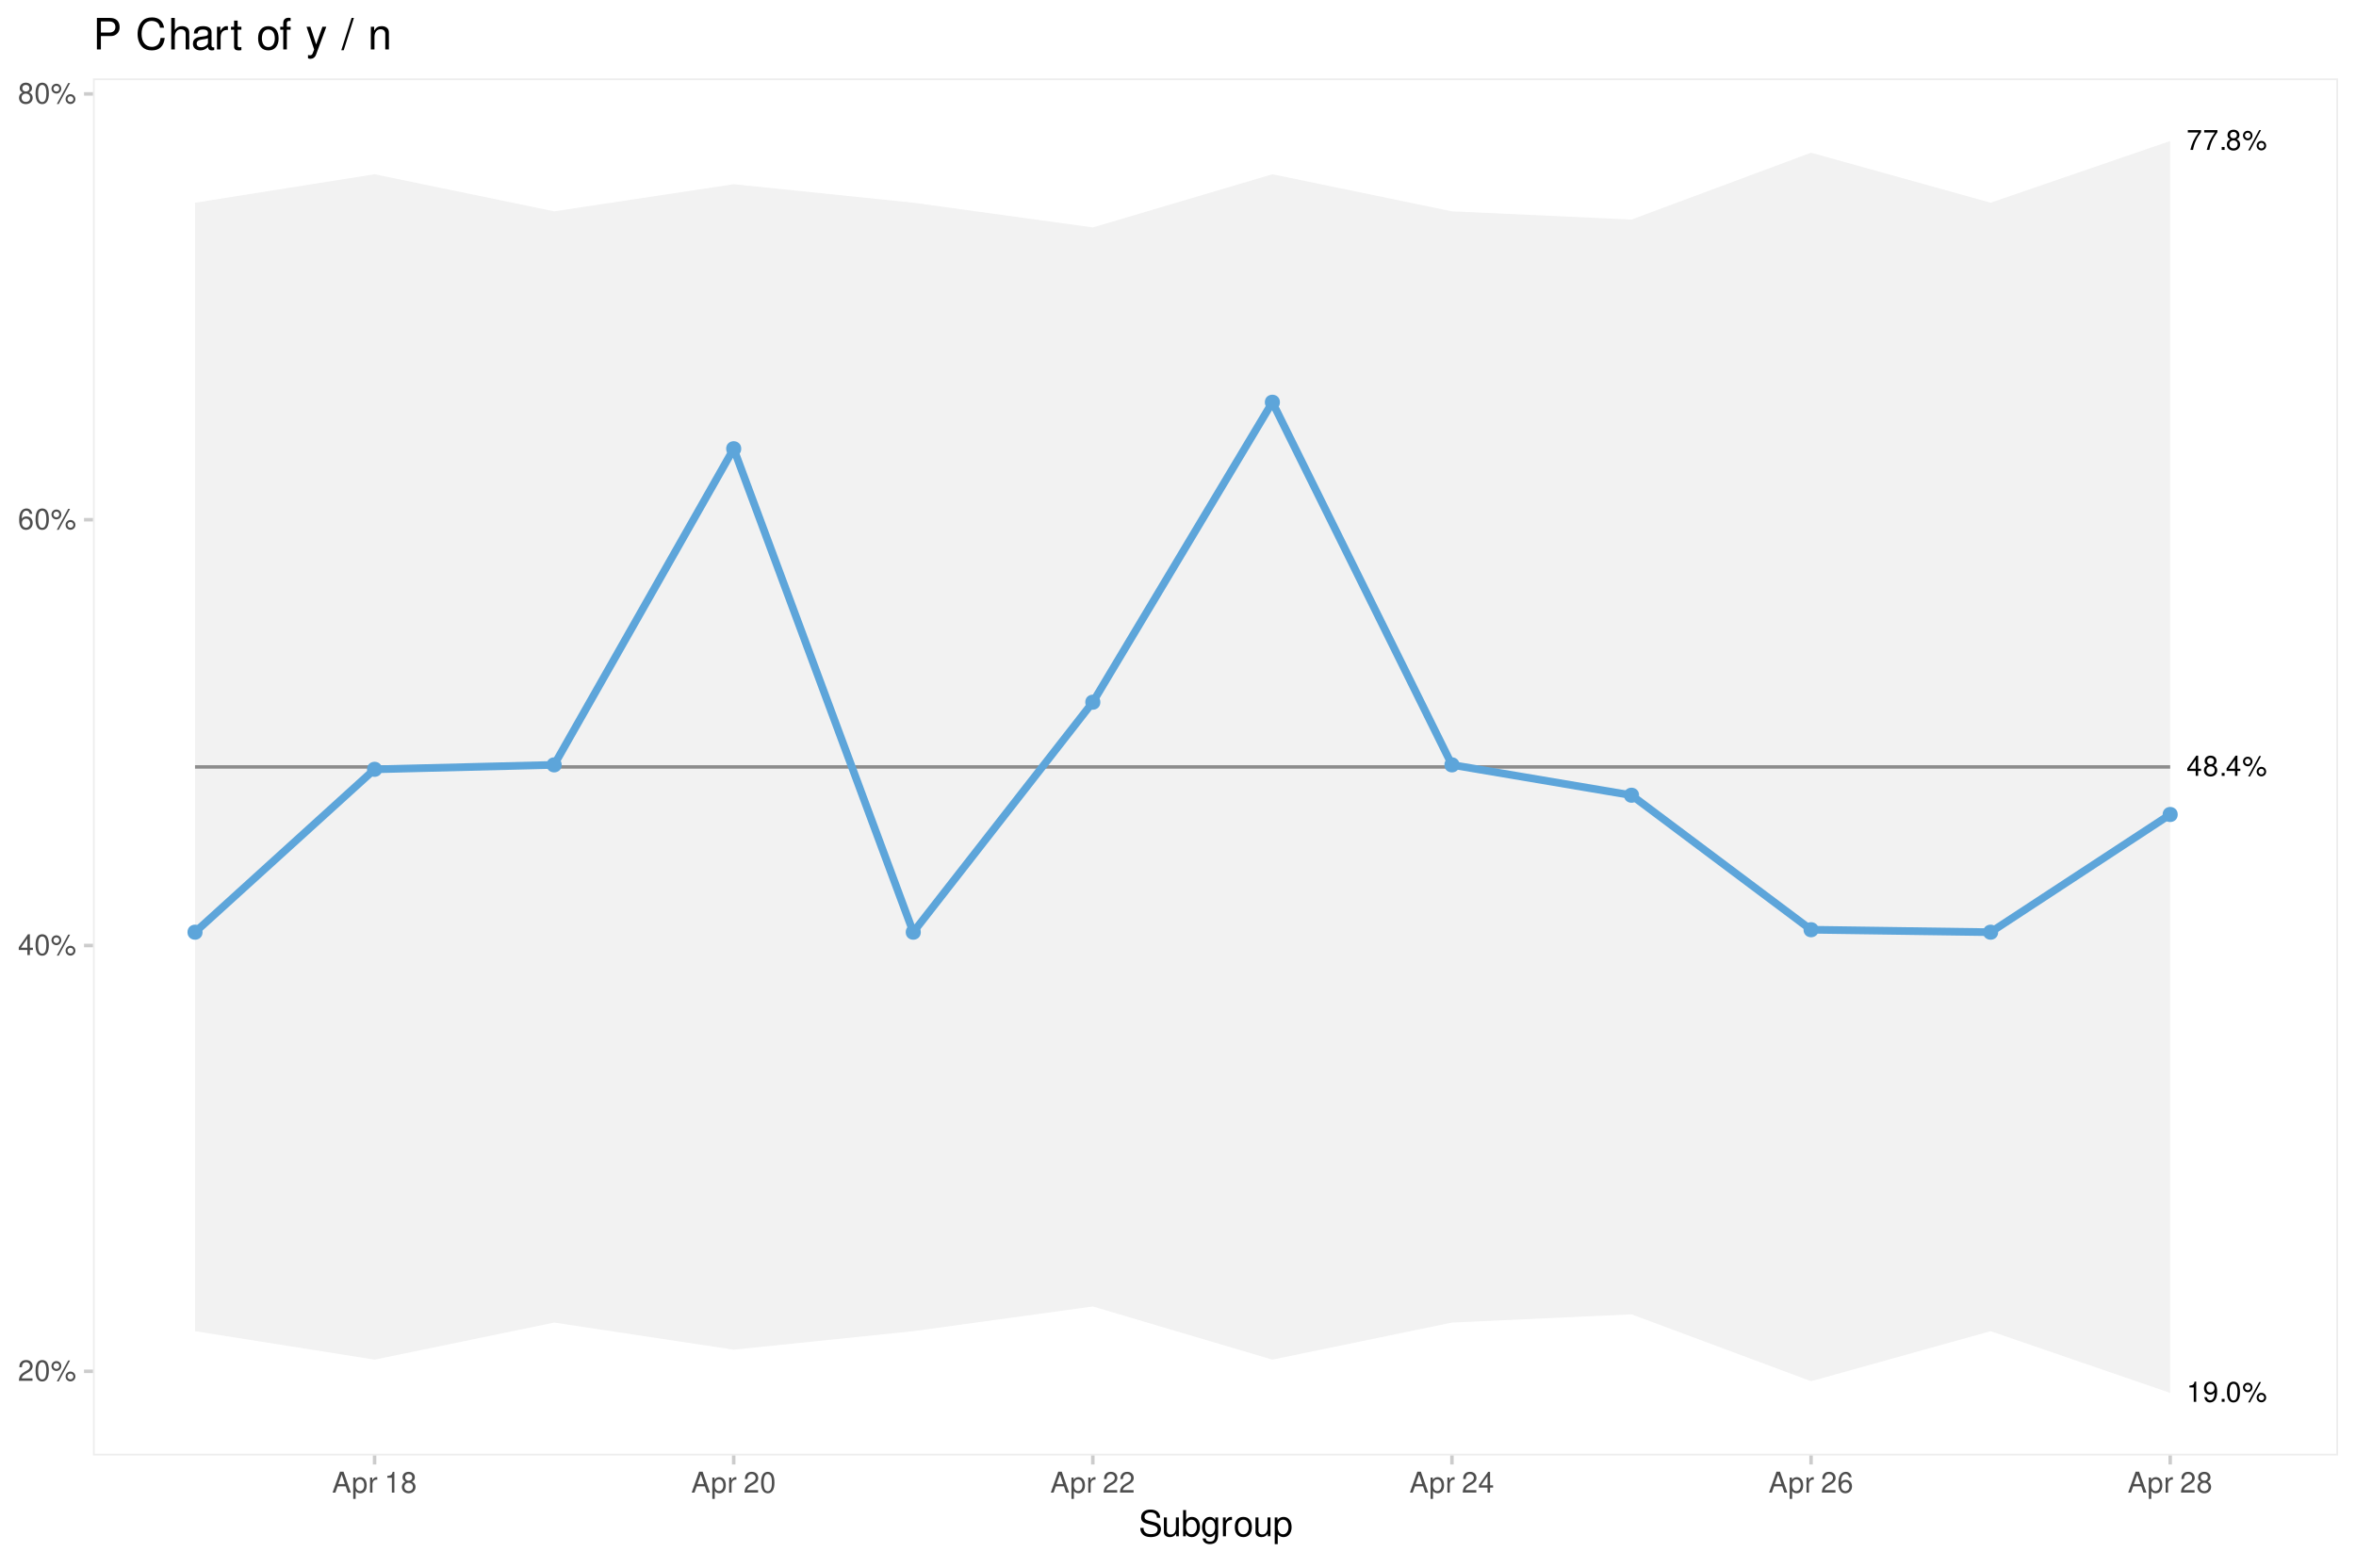
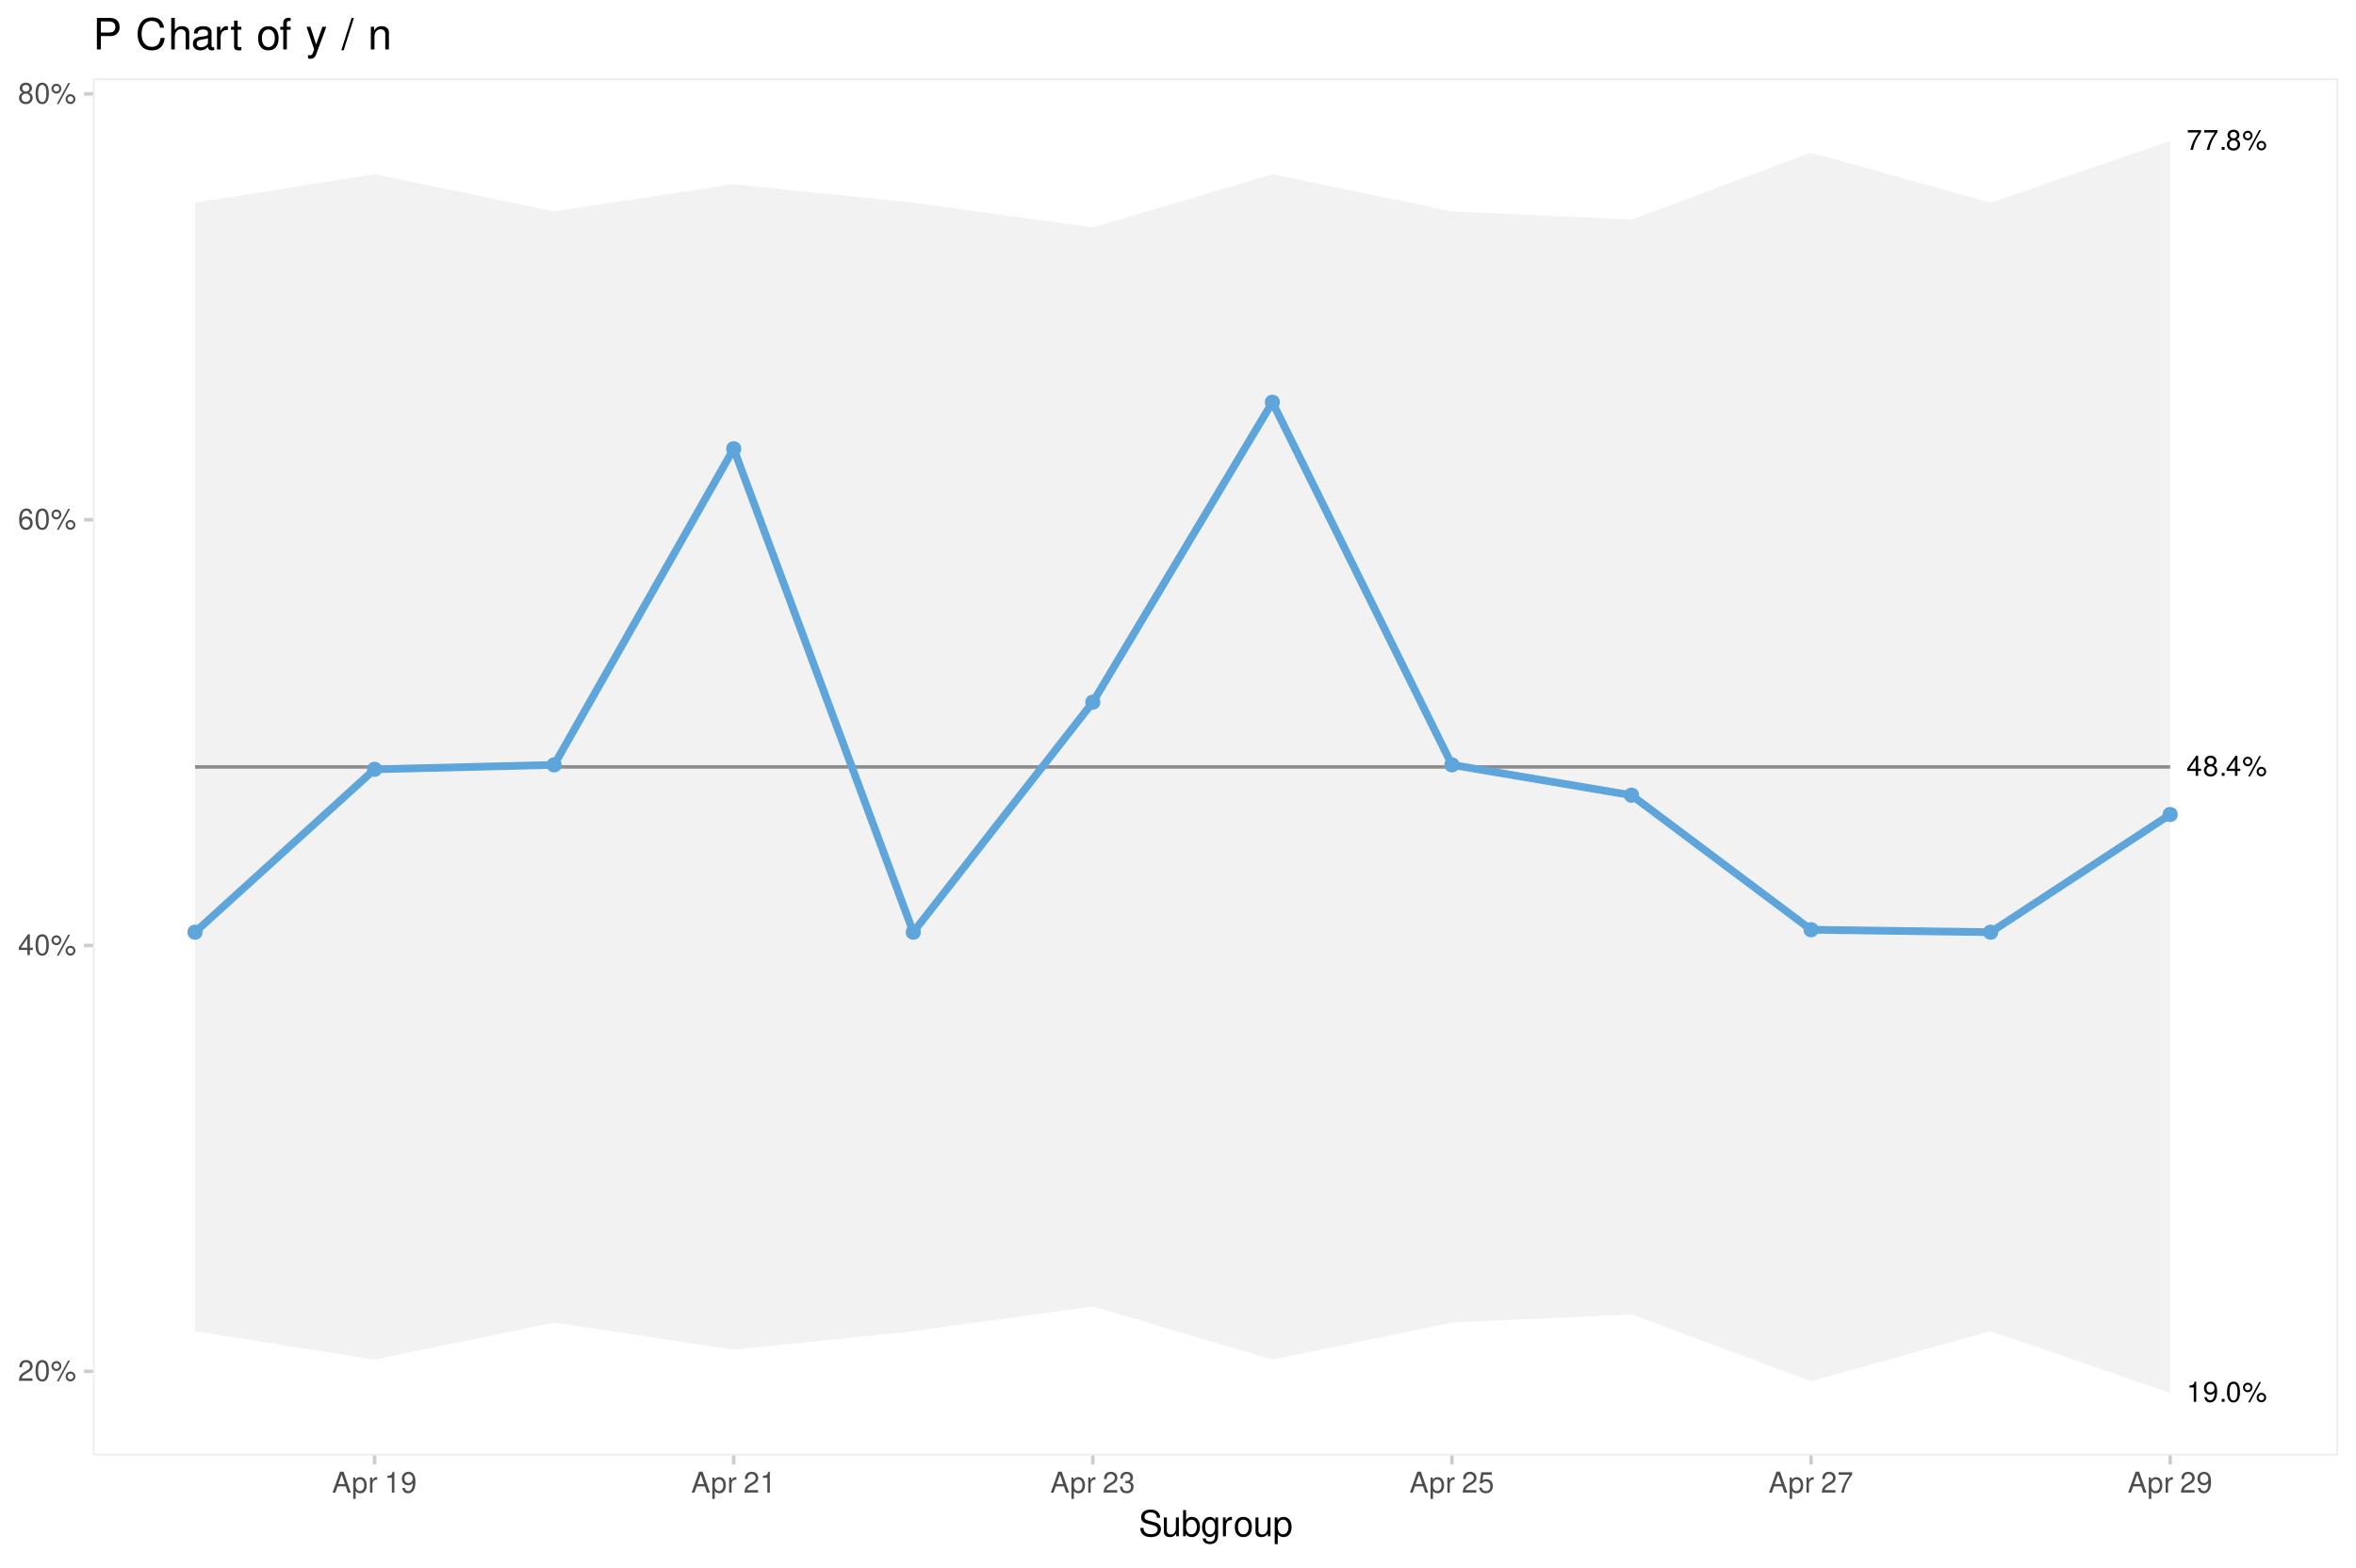
<svg xmlns="http://www.w3.org/2000/svg" xmlns:xlink="http://www.w3.org/1999/xlink" width="720pt" height="479pt" viewBox="0 0 720 479">
  <defs>
    <g>
      <g id="glyph-0-0">
        <path d="M 2.203 -4.391 L 2.203 0 L 2.953 0 L 2.953 -6.172 L 2.469 -6.172 C 2.203 -5.219 2.031 -5.094 0.875 -4.938 L 0.875 -4.391 Z M 2.203 -4.391 " />
      </g>
      <g id="glyph-0-1">
        <path d="M 0.453 -1.406 C 0.594 -0.406 1.25 0.203 2.172 0.203 C 2.844 0.203 3.438 -0.125 3.797 -0.688 C 4.172 -1.281 4.344 -2.031 4.344 -3.156 C 4.344 -4.203 4.188 -4.859 3.828 -5.406 C 3.5 -5.906 2.969 -6.172 2.297 -6.172 C 1.156 -6.172 0.328 -5.312 0.328 -4.109 C 0.328 -2.984 1.094 -2.172 2.188 -2.172 C 2.75 -2.172 3.188 -2.375 3.562 -2.844 C 3.562 -1.312 3.078 -0.469 2.219 -0.469 C 1.688 -0.469 1.328 -0.812 1.203 -1.406 Z M 2.297 -5.516 C 3 -5.516 3.531 -4.922 3.531 -4.125 C 3.531 -3.375 3.016 -2.844 2.266 -2.844 C 1.547 -2.844 1.094 -3.359 1.094 -4.172 C 1.094 -4.953 1.594 -5.516 2.297 -5.516 Z M 2.297 -5.516 " />
      </g>
      <g id="glyph-0-2">
        <path d="M 1.625 -0.891 L 0.75 -0.891 L 0.75 0 L 1.625 0 Z M 1.625 -0.891 " />
      </g>
      <g id="glyph-0-3">
        <path d="M 2.344 -6.172 C 1.781 -6.172 1.266 -5.906 0.953 -5.5 C 0.562 -4.953 0.359 -4.125 0.359 -2.984 C 0.359 -0.906 1.047 0.203 2.344 0.203 C 3.625 0.203 4.328 -0.906 4.328 -2.938 C 4.328 -4.125 4.141 -4.938 3.734 -5.5 C 3.422 -5.922 2.922 -6.172 2.344 -6.172 Z M 2.344 -5.5 C 3.156 -5.5 3.562 -4.672 3.562 -3 C 3.562 -1.25 3.172 -0.422 2.328 -0.422 C 1.531 -0.422 1.141 -1.281 1.141 -2.984 C 1.141 -4.672 1.531 -5.5 2.344 -5.5 Z M 2.344 -5.5 " />
      </g>
      <g id="glyph-0-4">
        <path d="M 1.703 -5.844 C 0.891 -5.844 0.25 -5.188 0.25 -4.391 C 0.25 -3.578 0.891 -2.922 1.703 -2.922 C 2.5 -2.922 3.156 -3.578 3.156 -4.375 C 3.156 -5.203 2.516 -5.844 1.703 -5.844 Z M 1.703 -5.25 C 2.188 -5.25 2.562 -4.859 2.562 -4.375 C 2.562 -3.906 2.172 -3.531 1.703 -3.531 C 1.234 -3.531 0.844 -3.906 0.844 -4.391 C 0.844 -4.859 1.219 -5.25 1.703 -5.25 Z M 5.203 -6.047 L 1.828 0.172 L 2.391 0.172 L 5.766 -6.047 Z M 5.875 -2.75 C 5.062 -2.75 4.422 -2.094 4.422 -1.297 C 4.422 -0.484 5.062 0.156 5.875 0.156 C 6.672 0.156 7.328 -0.484 7.328 -1.281 C 7.328 -2.094 6.688 -2.75 5.875 -2.75 Z M 5.875 -2.156 C 6.359 -2.156 6.734 -1.766 6.734 -1.281 C 6.734 -0.812 6.344 -0.438 5.875 -0.438 C 5.391 -0.438 5.016 -0.812 5.016 -1.297 C 5.016 -1.766 5.391 -2.156 5.875 -2.156 Z M 5.875 -2.156 " />
      </g>
      <g id="glyph-0-5">
        <path d="M 4.438 -6.047 L 0.391 -6.047 L 0.391 -5.312 L 3.656 -5.312 C 2.219 -3.25 1.625 -1.984 1.172 0 L 1.984 0 C 2.312 -1.938 3.078 -3.594 4.438 -5.422 Z M 4.438 -6.047 " />
      </g>
      <g id="glyph-0-6">
        <path d="M 3.328 -3.25 C 3.969 -3.641 4.156 -3.938 4.156 -4.516 C 4.156 -5.5 3.422 -6.172 2.344 -6.172 C 1.281 -6.172 0.531 -5.5 0.531 -4.531 C 0.531 -3.938 0.719 -3.641 1.344 -3.25 C 0.656 -2.906 0.312 -2.391 0.312 -1.719 C 0.312 -0.594 1.141 0.203 2.344 0.203 C 3.547 0.203 4.375 -0.594 4.375 -1.719 C 4.375 -2.391 4.031 -2.906 3.328 -3.25 Z M 2.344 -5.5 C 2.984 -5.5 3.391 -5.125 3.391 -4.5 C 3.391 -3.922 2.984 -3.547 2.344 -3.547 C 1.703 -3.547 1.297 -3.922 1.297 -4.516 C 1.297 -5.125 1.703 -5.5 2.344 -5.5 Z M 2.344 -2.906 C 3.094 -2.906 3.609 -2.422 3.609 -1.703 C 3.609 -0.953 3.109 -0.469 2.328 -0.469 C 1.594 -0.469 1.078 -0.969 1.078 -1.688 C 1.078 -2.422 1.594 -2.906 2.344 -2.906 Z M 2.344 -2.906 " />
      </g>
      <g id="glyph-0-7">
        <path d="M 2.797 -1.5 L 2.797 0 L 3.547 0 L 3.547 -1.5 L 4.438 -1.5 L 4.438 -2.172 L 3.547 -2.172 L 3.547 -6.172 L 2.984 -6.172 L 0.234 -2.281 L 0.234 -1.5 Z M 2.797 -2.172 L 0.891 -2.172 L 2.797 -4.891 Z M 2.797 -2.172 " />
      </g>
      <g id="glyph-1-0">
        <path d="M 4.453 -0.766 L 1.172 -0.766 C 1.25 -1.297 1.531 -1.625 2.297 -2.094 L 3.172 -2.594 C 4.047 -3.062 4.5 -3.719 4.5 -4.5 C 4.5 -5.031 4.281 -5.531 3.922 -5.875 C 3.547 -6.203 3.094 -6.359 2.5 -6.359 C 1.703 -6.359 1.125 -6.078 0.781 -5.531 C 0.547 -5.203 0.453 -4.797 0.438 -4.156 L 1.219 -4.156 C 1.234 -4.594 1.297 -4.844 1.406 -5.062 C 1.594 -5.438 2 -5.688 2.469 -5.688 C 3.172 -5.688 3.703 -5.172 3.703 -4.484 C 3.703 -3.969 3.406 -3.531 2.859 -3.219 L 2.047 -2.75 C 0.75 -2 0.375 -1.406 0.297 -0.016 L 4.453 -0.016 Z M 4.453 -0.766 " />
      </g>
      <g id="glyph-1-1">
        <path d="M 2.422 -6.359 C 1.844 -6.359 1.312 -6.094 0.984 -5.672 C 0.578 -5.109 0.375 -4.25 0.375 -3.078 C 0.375 -0.938 1.078 0.203 2.422 0.203 C 3.734 0.203 4.453 -0.938 4.453 -3.031 C 4.453 -4.25 4.266 -5.078 3.859 -5.672 C 3.531 -6.109 3.016 -6.359 2.422 -6.359 Z M 2.422 -5.672 C 3.25 -5.672 3.672 -4.828 3.672 -3.094 C 3.672 -1.281 3.266 -0.438 2.406 -0.438 C 1.578 -0.438 1.172 -1.312 1.172 -3.062 C 1.172 -4.828 1.578 -5.672 2.422 -5.672 Z M 2.422 -5.672 " />
      </g>
      <g id="glyph-1-2">
        <path d="M 1.75 -6.031 C 0.922 -6.031 0.25 -5.344 0.25 -4.516 C 0.25 -3.688 0.922 -3.016 1.766 -3.016 C 2.578 -3.016 3.25 -3.688 3.25 -4.5 C 3.25 -5.359 2.594 -6.031 1.75 -6.031 Z M 1.75 -5.406 C 2.25 -5.406 2.641 -5.016 2.641 -4.516 C 2.641 -4.031 2.25 -3.641 1.766 -3.641 C 1.266 -3.641 0.859 -4.031 0.859 -4.516 C 0.859 -5.016 1.266 -5.406 1.75 -5.406 Z M 5.359 -6.234 L 1.875 0.172 L 2.469 0.172 L 5.938 -6.234 Z M 6.047 -2.828 C 5.219 -2.828 4.562 -2.156 4.562 -1.344 C 4.562 -0.5 5.219 0.172 6.062 0.172 C 6.875 0.172 7.562 -0.5 7.562 -1.312 C 7.562 -2.156 6.891 -2.828 6.047 -2.828 Z M 6.047 -2.219 C 6.547 -2.219 6.953 -1.828 6.953 -1.312 C 6.953 -0.844 6.547 -0.453 6.062 -0.453 C 5.562 -0.453 5.156 -0.844 5.156 -1.344 C 5.156 -1.828 5.562 -2.219 6.047 -2.219 Z M 6.047 -2.219 " />
      </g>
      <g id="glyph-1-3">
        <path d="M 2.875 -1.547 L 2.875 0 L 3.656 0 L 3.656 -1.547 L 4.578 -1.547 L 4.578 -2.234 L 3.656 -2.234 L 3.656 -6.359 L 3.078 -6.359 L 0.25 -2.359 L 0.25 -1.547 Z M 2.875 -2.234 L 0.922 -2.234 L 2.875 -5.047 Z M 2.875 -2.234 " />
      </g>
      <g id="glyph-1-4">
        <path d="M 4.375 -4.703 C 4.234 -5.75 3.562 -6.359 2.609 -6.359 C 1.922 -6.359 1.312 -6.031 0.938 -5.453 C 0.547 -4.828 0.375 -4.062 0.375 -2.906 C 0.375 -1.828 0.531 -1.156 0.906 -0.594 C 1.234 -0.078 1.781 0.203 2.469 0.203 C 3.656 0.203 4.516 -0.688 4.516 -1.922 C 4.516 -3.094 3.719 -3.922 2.609 -3.922 C 1.984 -3.922 1.5 -3.688 1.172 -3.234 C 1.172 -4.797 1.672 -5.672 2.562 -5.672 C 3.109 -5.672 3.484 -5.328 3.609 -4.703 Z M 2.5 -3.234 C 3.25 -3.234 3.719 -2.703 3.719 -1.859 C 3.719 -1.062 3.188 -0.484 2.484 -0.484 C 1.766 -0.484 1.219 -1.094 1.219 -1.906 C 1.219 -2.688 1.734 -3.234 2.5 -3.234 Z M 2.5 -3.234 " />
      </g>
      <g id="glyph-1-5">
        <path d="M 3.438 -3.359 C 4.094 -3.75 4.297 -4.062 4.297 -4.656 C 4.297 -5.672 3.531 -6.359 2.422 -6.359 C 1.312 -6.359 0.547 -5.672 0.547 -4.672 C 0.547 -4.062 0.75 -3.75 1.391 -3.359 C 0.672 -2.984 0.328 -2.469 0.328 -1.766 C 0.328 -0.609 1.172 0.203 2.422 0.203 C 3.656 0.203 4.516 -0.609 4.516 -1.766 C 4.516 -2.469 4.156 -2.984 3.438 -3.359 Z M 2.422 -5.672 C 3.078 -5.672 3.5 -5.281 3.5 -4.641 C 3.5 -4.047 3.062 -3.656 2.422 -3.656 C 1.766 -3.656 1.344 -4.047 1.344 -4.656 C 1.344 -5.281 1.766 -5.672 2.422 -5.672 Z M 2.422 -3 C 3.188 -3 3.719 -2.484 3.719 -1.75 C 3.719 -0.984 3.203 -0.484 2.406 -0.484 C 1.641 -0.484 1.125 -1 1.125 -1.734 C 1.125 -2.5 1.641 -3 2.422 -3 Z M 2.422 -3 " />
      </g>
      <g id="glyph-1-6">
        <path d="M 4.172 -1.922 L 4.828 0 L 5.75 0 L 3.5 -6.406 L 2.438 -6.406 L 0.156 0 L 1.016 0 L 1.703 -1.922 Z M 3.938 -2.609 L 1.906 -2.609 L 2.953 -5.531 Z M 3.938 -2.609 " />
      </g>
      <g id="glyph-1-7">
        <path d="M 0.469 1.922 L 1.219 1.922 L 1.219 -0.484 C 1.594 -0.016 2.031 0.203 2.625 0.203 C 3.828 0.203 4.594 -0.75 4.594 -2.219 C 4.594 -3.781 3.844 -4.734 2.625 -4.734 C 2 -4.734 1.5 -4.453 1.156 -3.922 L 1.156 -4.609 L 0.469 -4.609 Z M 2.5 -4.062 C 3.312 -4.062 3.828 -3.344 3.828 -2.25 C 3.828 -1.203 3.297 -0.484 2.5 -0.484 C 1.719 -0.484 1.219 -1.188 1.219 -2.266 C 1.219 -3.359 1.719 -4.062 2.5 -4.062 Z M 2.5 -4.062 " />
      </g>
      <g id="glyph-1-8">
        <path d="M 0.609 -4.609 L 0.609 0 L 1.344 0 L 1.344 -2.391 C 1.359 -3.5 1.812 -4 2.828 -3.969 L 2.828 -4.719 C 2.703 -4.734 2.625 -4.734 2.547 -4.734 C 2.062 -4.734 1.703 -4.453 1.281 -3.781 L 1.281 -4.609 Z M 0.609 -4.609 " />
      </g>
      <g id="glyph-1-9">
</g>
      <g id="glyph-1-10">
        <path d="M 2.281 -4.531 L 2.281 0 L 3.047 0 L 3.047 -6.359 L 2.547 -6.359 C 2.266 -5.391 2.094 -5.25 0.891 -5.094 L 0.891 -4.531 Z M 2.281 -4.531 " />
+       </g>
+       <g id="glyph-1-11">
+         <path d="M 0.469 -1.453 C 0.609 -0.406 1.281 0.203 2.234 0.203 C 2.922 0.203 3.547 -0.125 3.922 -0.703 C 4.297 -1.328 4.484 -2.109 4.484 -3.25 C 4.484 -4.328 4.312 -5 3.953 -5.562 C 3.609 -6.094 3.062 -6.359 2.375 -6.359 C 1.188 -6.359 0.328 -5.469 0.328 -4.234 C 0.328 -3.062 1.125 -2.25 2.25 -2.25 C 2.844 -2.25 3.281 -2.453 3.672 -2.938 C 3.672 -1.359 3.172 -0.484 2.281 -0.484 C 1.734 -0.484 1.359 -0.828 1.234 -1.453 Z M 2.359 -5.688 C 3.094 -5.688 3.641 -5.078 3.641 -4.25 C 3.641 -3.469 3.109 -2.922 2.344 -2.922 C 1.594 -2.922 1.125 -3.453 1.125 -4.297 C 1.125 -5.109 1.641 -5.688 2.359 -5.688 Z M 2.359 -5.688 " />
+       </g>
+       <g id="glyph-1-12">
+         <path d="M 1.938 -2.922 L 2.359 -2.922 C 3.203 -2.922 3.656 -2.531 3.656 -1.766 C 3.656 -0.969 3.172 -0.484 2.375 -0.484 C 1.516 -0.484 1.109 -0.922 1.062 -1.844 L 0.281 -1.844 C 0.312 -1.344 0.406 -1 0.547 -0.719 C 0.875 -0.109 1.484 0.203 2.344 0.203 C 3.625 0.203 4.453 -0.578 4.453 -1.781 C 4.453 -2.594 4.141 -3.031 3.391 -3.297 C 3.969 -3.531 4.266 -3.969 4.266 -4.609 C 4.266 -5.703 3.547 -6.359 2.359 -6.359 C 1.109 -6.359 0.438 -5.656 0.406 -4.312 L 1.188 -4.312 C 1.203 -4.703 1.234 -4.922 1.328 -5.109 C 1.5 -5.469 1.891 -5.688 2.375 -5.688 C 3.062 -5.688 3.469 -5.266 3.469 -4.578 C 3.469 -4.141 3.312 -3.859 2.969 -3.719 C 2.766 -3.625 2.484 -3.594 1.938 -3.578 Z M 1.938 -2.922 " />
+       </g>
+       <g id="glyph-1-13">
+         <path d="M 4.188 -6.234 L 0.969 -6.234 L 0.5 -2.844 L 1.219 -2.844 C 1.578 -3.266 1.875 -3.422 2.359 -3.422 C 3.203 -3.422 3.719 -2.844 3.719 -1.922 C 3.719 -1.031 3.203 -0.484 2.359 -0.484 C 1.688 -0.484 1.266 -0.828 1.078 -1.531 L 0.312 -1.531 C 0.406 -1.016 0.5 -0.781 0.688 -0.547 C 1.031 -0.078 1.672 0.203 2.375 0.203 C 3.641 0.203 4.516 -0.719 4.516 -2.031 C 4.516 -3.266 3.688 -4.109 2.5 -4.109 C 2.062 -4.109 1.703 -4 1.344 -3.734 L 1.594 -5.469 L 4.188 -5.469 Z M 4.188 -6.234 " />
+       </g>
+       <g id="glyph-1-14">
+         <path d="M 4.578 -6.234 L 0.406 -6.234 L 0.406 -5.469 L 3.781 -5.469 C 2.281 -3.359 1.688 -2.047 1.219 0 L 2.047 0 C 2.391 -2 3.172 -3.719 4.578 -5.594 Z M 4.578 -6.234 " />
      </g>
      <g id="glyph-2-0">
        <path d="M 6.562 -5.672 C 6.562 -6.219 6.516 -6.375 6.344 -6.75 C 5.906 -7.672 4.969 -8.156 3.625 -8.156 C 1.859 -8.156 0.766 -7.25 0.766 -5.797 C 0.766 -4.812 1.281 -4.203 2.344 -3.922 L 4.328 -3.406 C 5.359 -3.141 5.812 -2.734 5.812 -2.094 C 5.812 -1.672 5.578 -1.234 5.234 -0.984 C 4.922 -0.766 4.406 -0.656 3.766 -0.656 C 2.875 -0.656 2.297 -0.859 1.906 -1.312 C 1.609 -1.672 1.484 -2.062 1.5 -2.547 L 0.531 -2.547 C 0.531 -1.812 0.688 -1.328 1 -0.891 C 1.547 -0.125 2.469 0.25 3.703 0.25 C 4.656 0.25 5.438 0.031 5.953 -0.359 C 6.484 -0.797 6.828 -1.5 6.828 -2.203 C 6.828 -3.188 6.219 -3.922 5.125 -4.219 L 3.109 -4.75 C 2.141 -5.016 1.797 -5.328 1.797 -5.938 C 1.797 -6.75 2.516 -7.297 3.594 -7.297 C 4.859 -7.297 5.578 -6.719 5.594 -5.672 Z M 6.562 -5.672 " />
      </g>
      <g id="glyph-2-1">
        <path d="M 5.297 0 L 5.297 -5.766 L 4.391 -5.766 L 4.391 -2.5 C 4.391 -1.312 3.766 -0.547 2.812 -0.547 C 2.094 -0.547 1.625 -0.984 1.625 -1.688 L 1.625 -5.766 L 0.719 -5.766 L 0.719 -1.312 C 0.719 -0.359 1.438 0.25 2.547 0.25 C 3.406 0.25 3.938 -0.047 4.484 -0.797 L 4.484 0 Z M 5.297 0 " />
      </g>
      <g id="glyph-2-2">
        <path d="M 0.594 -8.016 L 0.594 0 L 1.422 0 L 1.422 -0.734 C 1.859 -0.062 2.438 0.25 3.25 0.25 C 4.766 0.25 5.75 -0.984 5.75 -2.906 C 5.75 -4.781 4.812 -5.922 3.281 -5.922 C 2.5 -5.922 1.938 -5.625 1.5 -4.984 L 1.5 -8.016 Z M 3.109 -5.078 C 4.141 -5.078 4.797 -4.188 4.797 -2.812 C 4.797 -1.5 4.109 -0.609 3.109 -0.609 C 2.141 -0.609 1.5 -1.484 1.5 -2.844 C 1.5 -4.188 2.141 -5.078 3.109 -5.078 Z M 3.109 -5.078 " />
      </g>
      <g id="glyph-2-3">
        <path d="M 4.438 -5.766 L 4.438 -4.922 C 3.984 -5.625 3.469 -5.922 2.75 -5.922 C 1.359 -5.922 0.391 -4.625 0.391 -2.781 C 0.391 -1.812 0.609 -1.109 1.109 -0.531 C 1.547 -0.016 2.094 0.25 2.688 0.25 C 3.375 0.25 3.875 -0.062 4.359 -0.781 L 4.359 -0.484 C 4.359 1.062 3.922 1.625 2.781 1.625 C 2 1.625 1.594 1.312 1.5 0.656 L 0.578 0.656 C 0.656 1.734 1.5 2.391 2.766 2.391 C 3.609 2.391 4.312 2.125 4.688 1.656 C 5.125 1.125 5.297 0.406 5.297 -0.953 L 5.297 -5.766 Z M 2.844 -5.078 C 3.812 -5.078 4.359 -4.266 4.359 -2.812 C 4.359 -1.406 3.797 -0.594 2.844 -0.594 C 1.891 -0.594 1.344 -1.422 1.344 -2.844 C 1.344 -4.25 1.891 -5.078 2.844 -5.078 Z M 2.844 -5.078 " />
      </g>
      <g id="glyph-2-4">
        <path d="M 0.766 -5.766 L 0.766 0 L 1.688 0 L 1.688 -2.984 C 1.688 -4.375 2.266 -5 3.531 -4.969 L 3.531 -5.891 C 3.375 -5.922 3.281 -5.922 3.172 -5.922 C 2.578 -5.922 2.141 -5.578 1.609 -4.719 L 1.609 -5.766 Z M 0.766 -5.766 " />
      </g>
      <g id="glyph-2-5">
        <path d="M 2.984 -5.922 C 1.359 -5.922 0.391 -4.781 0.391 -2.844 C 0.391 -0.891 1.359 0.25 3 0.25 C 4.625 0.25 5.609 -0.906 5.609 -2.797 C 5.609 -4.797 4.656 -5.922 2.984 -5.922 Z M 3 -5.078 C 4.031 -5.078 4.656 -4.234 4.656 -2.812 C 4.656 -1.438 4.016 -0.594 3 -0.594 C 1.984 -0.594 1.359 -1.438 1.359 -2.844 C 1.359 -4.234 1.984 -5.078 3 -5.078 Z M 3 -5.078 " />
      </g>
      <g id="glyph-2-6">
        <path d="M 0.594 2.391 L 1.516 2.391 L 1.516 -0.609 C 2 -0.016 2.547 0.25 3.281 0.25 C 4.781 0.25 5.75 -0.953 5.75 -2.781 C 5.75 -4.719 4.812 -5.922 3.281 -5.922 C 2.5 -5.922 1.875 -5.578 1.438 -4.891 L 1.438 -5.766 L 0.594 -5.766 Z M 3.125 -5.078 C 4.141 -5.078 4.797 -4.188 4.797 -2.812 C 4.797 -1.5 4.125 -0.609 3.125 -0.609 C 2.141 -0.609 1.516 -1.484 1.516 -2.844 C 1.516 -4.188 2.141 -5.078 3.125 -5.078 Z M 3.125 -5.078 " />
      </g>
      <g id="glyph-3-0">
        <path d="M 2.422 -4.078 L 5.453 -4.078 C 6.203 -4.078 6.797 -4.297 7.312 -4.766 C 7.891 -5.297 8.141 -5.922 8.141 -6.797 C 8.141 -8.609 7.078 -9.625 5.172 -9.625 L 1.203 -9.625 L 1.203 0 L 2.422 0 Z M 2.422 -5.156 L 2.422 -8.547 L 4.984 -8.547 C 6.172 -8.547 6.859 -7.906 6.859 -6.859 C 6.859 -5.797 6.172 -5.156 4.984 -5.156 Z M 2.422 -5.156 " />
      </g>
      <g id="glyph-3-1">
</g>
      <g id="glyph-3-2">
        <path d="M 8.734 -6.641 C 8.359 -8.75 7.141 -9.781 5.031 -9.781 C 3.734 -9.781 2.688 -9.375 1.984 -8.578 C 1.109 -7.625 0.641 -6.266 0.641 -4.703 C 0.641 -3.109 1.125 -1.75 2.016 -0.812 C 2.766 -0.047 3.719 0.297 4.984 0.297 C 7.328 0.297 8.641 -0.969 8.938 -3.516 L 7.672 -3.516 C 7.562 -2.859 7.438 -2.406 7.234 -2.016 C 6.844 -1.234 6.016 -0.781 4.984 -0.781 C 3.078 -0.781 1.859 -2.312 1.859 -4.719 C 1.859 -7.188 3.016 -8.703 4.891 -8.703 C 5.672 -8.703 6.391 -8.469 6.781 -8.094 C 7.141 -7.766 7.344 -7.375 7.484 -6.641 Z M 8.734 -6.641 " />
      </g>
      <g id="glyph-3-3">
        <path d="M 0.922 -9.625 L 0.922 0 L 2.016 0 L 2.016 -3.812 C 2.016 -5.234 2.766 -6.156 3.891 -6.156 C 4.266 -6.156 4.609 -6.047 4.875 -5.844 C 5.188 -5.609 5.328 -5.281 5.328 -4.797 L 5.328 0 L 6.422 0 L 6.422 -5.234 C 6.422 -6.391 5.578 -7.109 4.234 -7.109 C 3.266 -7.109 2.672 -6.812 2.016 -5.969 L 2.016 -9.625 Z M 0.922 -9.625 " />
      </g>
      <g id="glyph-3-4">
        <path d="M 7.062 -0.641 C 6.938 -0.625 6.891 -0.625 6.828 -0.625 C 6.438 -0.625 6.234 -0.812 6.234 -1.156 L 6.234 -5.234 C 6.234 -6.453 5.328 -7.109 3.625 -7.109 C 2.609 -7.109 1.812 -6.828 1.328 -6.312 C 1.016 -5.953 0.891 -5.562 0.859 -4.875 L 1.969 -4.875 C 2.062 -5.719 2.562 -6.094 3.594 -6.094 C 4.594 -6.094 5.141 -5.734 5.141 -5.062 L 5.141 -4.781 C 5.125 -4.297 4.891 -4.125 3.984 -4.016 C 2.422 -3.812 2.188 -3.766 1.766 -3.594 C 0.969 -3.25 0.547 -2.641 0.547 -1.75 C 0.547 -0.484 1.422 0.297 2.828 0.297 C 3.703 0.297 4.391 0 5.172 -0.719 C 5.25 0 5.594 0.297 6.312 0.297 C 6.547 0.297 6.688 0.281 7.062 0.188 Z M 5.141 -2.172 C 5.141 -1.812 5.031 -1.578 4.703 -1.281 C 4.25 -0.875 3.703 -0.656 3.062 -0.656 C 2.203 -0.656 1.703 -1.062 1.703 -1.766 C 1.703 -2.5 2.172 -2.859 3.359 -3.031 C 4.547 -3.188 4.766 -3.25 5.141 -3.422 Z M 5.141 -2.172 " />
      </g>
      <g id="glyph-3-5">
        <path d="M 0.906 -6.922 L 0.906 0 L 2.016 0 L 2.016 -3.594 C 2.031 -5.25 2.719 -6 4.234 -5.953 L 4.234 -7.078 C 4.047 -7.109 3.953 -7.109 3.812 -7.109 C 3.109 -7.109 2.562 -6.688 1.922 -5.672 L 1.922 -6.922 Z M 0.906 -6.922 " />
      </g>
      <g id="glyph-3-6">
        <path d="M 3.359 -6.922 L 2.219 -6.922 L 2.219 -8.812 L 1.125 -8.812 L 1.125 -6.922 L 0.188 -6.922 L 0.188 -6.016 L 1.125 -6.016 L 1.125 -0.797 C 1.125 -0.078 1.594 0.297 2.453 0.297 C 2.75 0.297 2.984 0.281 3.359 0.219 L 3.359 -0.719 C 3.188 -0.672 3.047 -0.656 2.828 -0.656 C 2.344 -0.656 2.219 -0.797 2.219 -1.281 L 2.219 -6.016 L 3.359 -6.016 Z M 3.359 -6.922 " />
      </g>
      <g id="glyph-3-7">
        <path d="M 3.594 -7.109 C 1.641 -7.109 0.469 -5.734 0.469 -3.406 C 0.469 -1.062 1.641 0.297 3.609 0.297 C 5.562 0.297 6.734 -1.078 6.734 -3.359 C 6.734 -5.75 5.594 -7.109 3.594 -7.109 Z M 3.609 -6.094 C 4.844 -6.094 5.578 -5.078 5.578 -3.359 C 5.578 -1.734 4.812 -0.719 3.609 -0.719 C 2.375 -0.719 1.625 -1.734 1.625 -3.406 C 1.625 -5.078 2.375 -6.094 3.609 -6.094 Z M 3.609 -6.094 " />
      </g>
      <g id="glyph-3-8">
        <path d="M 3.406 -6.922 L 2.25 -6.922 L 2.25 -8 C 2.25 -8.469 2.516 -8.703 3.031 -8.703 C 3.109 -8.703 3.156 -8.703 3.406 -8.688 L 3.406 -9.594 C 3.156 -9.656 3.016 -9.672 2.781 -9.672 C 1.766 -9.672 1.156 -9.078 1.156 -8.094 L 1.156 -6.922 L 0.234 -6.922 L 0.234 -6.016 L 1.156 -6.016 L 1.156 0 L 2.25 0 L 2.25 -6.016 L 3.406 -6.016 Z M 3.406 -6.922 " />
      </g>
      <g id="glyph-3-9">
        <path d="M 5.125 -6.922 L 3.203 -1.531 L 1.438 -6.922 L 0.266 -6.922 L 2.594 0.031 L 2.172 1.125 C 2 1.609 1.75 1.797 1.297 1.797 C 1.109 1.797 0.953 1.766 0.719 1.719 L 0.719 2.703 C 0.938 2.828 1.156 2.875 1.453 2.875 C 1.812 2.875 2.188 2.766 2.484 2.547 C 2.828 2.297 3.031 2 3.234 1.453 L 6.312 -6.922 Z M 5.125 -6.922 " />
      </g>
      <g id="glyph-3-10">
        <path d="M 3.031 -9.625 L -0.109 0.266 L 0.625 0.266 L 3.75 -9.625 Z M 3.031 -9.625 " />
      </g>
      <g id="glyph-3-11">
        <path d="M 0.922 -6.922 L 0.922 0 L 2.031 0 L 2.031 -3.812 C 2.031 -5.234 2.766 -6.156 3.906 -6.156 C 4.781 -6.156 5.328 -5.625 5.328 -4.797 L 5.328 0 L 6.438 0 L 6.438 -5.234 C 6.438 -6.375 5.578 -7.109 4.234 -7.109 C 3.203 -7.109 2.547 -6.719 1.938 -5.75 L 1.938 -6.922 Z M 0.922 -6.922 " />
      </g>
    </g>
    <clipPath id="clip-0">
      <path clip-rule="nonzero" d="M 28.41 23.957 L 714.52 23.957 L 714.52 444.848 L 28.41 444.848 Z M 28.41 23.957 " />
    </clipPath>
    <clipPath id="clip-1">
      <path clip-rule="nonzero" d="M 28.41 23.957 L 714.52 23.957 L 714.52 444.848 L 28.41 444.848 Z M 28.41 23.957 " />
    </clipPath>
  </defs>
  <rect x="-72" y="-47.9" width="864" height="574.8" fill="rgb(100%, 100%, 100%)" fill-opacity="1" />
  <rect x="-72" y="-47.9" width="864" height="574.8" fill="rgb(100%, 100%, 100%)" fill-opacity="1" />
  <path fill="none" stroke-width="1.067" stroke-linecap="round" stroke-linejoin="round" stroke="rgb(100%, 100%, 100%)" stroke-opacity="1" stroke-miterlimit="10" d="M 0 479 L 720 479 L 720 0 L 0 0 Z M 0 479 " />
  <g clip-path="url(#clip-0)">
    <path fill-rule="nonzero" fill="rgb(100%, 100%, 100%)" fill-opacity="1" d="M 28.41 444.848 L 714.52 444.848 L 714.52 23.957 L 28.41 23.957 Z M 28.41 444.848 " />
  </g>
  <path fill-rule="nonzero" fill="rgb(87.059%, 87.059%, 87.059%)" fill-opacity="0.4" d="M 59.598 61.957 L 114.473 53.258 L 169.348 64.59 L 224.219 56.301 L 279.094 61.957 L 333.969 69.512 L 388.844 53.258 L 443.715 64.59 L 498.59 67.105 L 553.465 46.668 L 608.34 61.957 L 663.215 43.09 L 663.215 425.719 L 608.34 406.852 L 553.465 422.141 L 498.59 401.703 L 443.715 404.219 L 388.844 415.551 L 333.969 399.297 L 279.094 406.852 L 224.219 412.508 L 169.348 404.219 L 114.473 415.551 L 59.598 406.852 Z M 59.598 61.957 " />
  <path fill="none" stroke-width="1.067" stroke-linecap="butt" stroke-linejoin="round" stroke="rgb(54.902%, 54.902%, 54.902%)" stroke-opacity="1" stroke-miterlimit="10" d="M 59.598 234.402 L 663.215 234.402 " />
  <path fill="none" stroke-width="2.347" stroke-linecap="butt" stroke-linejoin="round" stroke="rgb(36.471%, 64.706%, 85.49%)" stroke-opacity="1" stroke-miterlimit="10" d="M 59.598 284.91 L 114.473 235.129 L 169.348 233.77 L 224.219 137.152 L 279.094 284.91 L 333.969 214.613 L 388.844 122.941 L 443.715 233.77 L 498.59 243.047 L 553.465 284.156 L 608.34 284.91 L 663.215 248.934 " />
  <path fill-rule="nonzero" fill="rgb(36.471%, 64.706%, 85.49%)" fill-opacity="1" stroke-width="0.709" stroke-linecap="round" stroke-linejoin="round" stroke="rgb(36.471%, 64.706%, 85.49%)" stroke-opacity="1" stroke-miterlimit="10" d="M 61.551 284.91 C 61.551 287.516 57.645 287.516 57.645 284.91 C 57.645 282.305 61.551 282.305 61.551 284.91 " />
  <path fill-rule="nonzero" fill="rgb(36.471%, 64.706%, 85.49%)" fill-opacity="1" stroke-width="0.709" stroke-linecap="round" stroke-linejoin="round" stroke="rgb(36.471%, 64.706%, 85.49%)" stroke-opacity="1" stroke-miterlimit="10" d="M 116.426 235.129 C 116.426 237.734 112.516 237.734 112.516 235.129 C 112.516 232.523 116.426 232.523 116.426 235.129 " />
  <path fill-rule="nonzero" fill="rgb(36.471%, 64.706%, 85.49%)" fill-opacity="1" stroke-width="0.709" stroke-linecap="round" stroke-linejoin="round" stroke="rgb(36.471%, 64.706%, 85.49%)" stroke-opacity="1" stroke-miterlimit="10" d="M 171.301 233.77 C 171.301 236.375 167.391 236.375 167.391 233.77 C 167.391 231.16 171.301 231.16 171.301 233.77 " />
  <path fill-rule="nonzero" fill="rgb(36.471%, 64.706%, 85.49%)" fill-opacity="1" stroke-width="0.709" stroke-linecap="round" stroke-linejoin="round" stroke="rgb(36.471%, 64.706%, 85.49%)" stroke-opacity="1" stroke-miterlimit="10" d="M 226.176 137.152 C 226.176 139.758 222.266 139.758 222.266 137.152 C 222.266 134.547 226.176 134.547 226.176 137.152 " />
  <path fill-rule="nonzero" fill="rgb(36.471%, 64.706%, 85.49%)" fill-opacity="1" stroke-width="0.709" stroke-linecap="round" stroke-linejoin="round" stroke="rgb(36.471%, 64.706%, 85.49%)" stroke-opacity="1" stroke-miterlimit="10" d="M 281.051 284.91 C 281.051 287.516 277.141 287.516 277.141 284.91 C 277.141 282.305 281.051 282.305 281.051 284.91 " />
  <path fill-rule="nonzero" fill="rgb(36.471%, 64.706%, 85.49%)" fill-opacity="1" stroke-width="0.709" stroke-linecap="round" stroke-linejoin="round" stroke="rgb(36.471%, 64.706%, 85.49%)" stroke-opacity="1" stroke-miterlimit="10" d="M 335.922 214.613 C 335.922 217.219 332.012 217.219 332.012 214.613 C 332.012 212.008 335.922 212.008 335.922 214.613 " />
  <path fill-rule="nonzero" fill="rgb(36.471%, 64.706%, 85.49%)" fill-opacity="1" stroke-width="0.709" stroke-linecap="round" stroke-linejoin="round" stroke="rgb(36.471%, 64.706%, 85.49%)" stroke-opacity="1" stroke-miterlimit="10" d="M 390.797 122.941 C 390.797 125.547 386.887 125.547 386.887 122.941 C 386.887 120.336 390.797 120.336 390.797 122.941 " />
  <path fill-rule="nonzero" fill="rgb(36.471%, 64.706%, 85.49%)" fill-opacity="1" stroke-width="0.709" stroke-linecap="round" stroke-linejoin="round" stroke="rgb(36.471%, 64.706%, 85.49%)" stroke-opacity="1" stroke-miterlimit="10" d="M 445.672 233.77 C 445.672 236.375 441.762 236.375 441.762 233.77 C 441.762 231.16 445.672 231.16 445.672 233.77 " />
  <path fill-rule="nonzero" fill="rgb(36.471%, 64.706%, 85.49%)" fill-opacity="1" stroke-width="0.709" stroke-linecap="round" stroke-linejoin="round" stroke="rgb(36.471%, 64.706%, 85.49%)" stroke-opacity="1" stroke-miterlimit="10" d="M 500.547 243.047 C 500.547 245.652 496.637 245.652 496.637 243.047 C 496.637 240.441 500.547 240.441 500.547 243.047 " />
  <path fill-rule="nonzero" fill="rgb(36.471%, 64.706%, 85.49%)" fill-opacity="1" stroke-width="0.709" stroke-linecap="round" stroke-linejoin="round" stroke="rgb(36.471%, 64.706%, 85.49%)" stroke-opacity="1" stroke-miterlimit="10" d="M 555.418 284.156 C 555.418 286.766 551.512 286.766 551.512 284.156 C 551.512 281.551 555.418 281.551 555.418 284.156 " />
  <path fill-rule="nonzero" fill="rgb(36.471%, 64.706%, 85.49%)" fill-opacity="1" stroke-width="0.709" stroke-linecap="round" stroke-linejoin="round" stroke="rgb(36.471%, 64.706%, 85.49%)" stroke-opacity="1" stroke-miterlimit="10" d="M 610.293 284.91 C 610.293 287.516 606.383 287.516 606.383 284.91 C 606.383 282.305 610.293 282.305 610.293 284.91 " />
  <path fill-rule="nonzero" fill="rgb(36.471%, 64.706%, 85.49%)" fill-opacity="1" stroke-width="0.709" stroke-linecap="round" stroke-linejoin="round" stroke="rgb(36.471%, 64.706%, 85.49%)" stroke-opacity="1" stroke-miterlimit="10" d="M 665.168 248.934 C 665.168 251.543 661.258 251.543 661.258 248.934 C 661.258 246.328 665.168 246.328 665.168 248.934 " />
  <g fill="rgb(0%, 0%, 0%)" fill-opacity="1">
    <use xlink:href="#glyph-0-0" x="668.215" y="428.44" />
    <use xlink:href="#glyph-0-1" x="673.215" y="428.44" />
    <use xlink:href="#glyph-0-2" x="678.215" y="428.44" />
    <use xlink:href="#glyph-0-3" x="680.215" y="428.44" />
    <use xlink:href="#glyph-0-4" x="685.215" y="428.44" />
  </g>
  <g fill="rgb(0%, 0%, 0%)" fill-opacity="1">
    <use xlink:href="#glyph-0-5" x="668.215" y="45.812" />
    <use xlink:href="#glyph-0-5" x="673.215" y="45.812" />
    <use xlink:href="#glyph-0-2" x="678.215" y="45.812" />
    <use xlink:href="#glyph-0-6" x="680.215" y="45.812" />
    <use xlink:href="#glyph-0-4" x="685.215" y="45.812" />
  </g>
  <g fill="rgb(0%, 0%, 0%)" fill-opacity="1">
    <use xlink:href="#glyph-0-7" x="668.215" y="237.124" />
    <use xlink:href="#glyph-0-6" x="673.215" y="237.124" />
    <use xlink:href="#glyph-0-2" x="678.215" y="237.124" />
    <use xlink:href="#glyph-0-7" x="680.215" y="237.124" />
    <use xlink:href="#glyph-0-4" x="685.215" y="237.124" />
  </g>
  <g clip-path="url(#clip-1)">
    <path fill="none" stroke-width="1.067" stroke-linecap="round" stroke-linejoin="round" stroke="rgb(92.941%, 92.941%, 92.941%)" stroke-opacity="1" stroke-miterlimit="10" d="M 28.41 444.848 L 714.52 444.848 L 714.52 23.957 L 28.41 23.957 Z M 28.41 444.848 " />
  </g>
  <g fill="rgb(30.196%, 30.196%, 30.196%)" fill-opacity="1">
    <use xlink:href="#glyph-1-0" x="5.48" y="422.028" />
    <use xlink:href="#glyph-1-1" x="10.48" y="422.028" />
    <use xlink:href="#glyph-1-2" x="15.48" y="422.028" />
  </g>
  <g fill="rgb(30.196%, 30.196%, 30.196%)" fill-opacity="1">
    <use xlink:href="#glyph-1-3" x="5.48" y="291.892" />
    <use xlink:href="#glyph-1-1" x="10.48" y="291.892" />
    <use xlink:href="#glyph-1-2" x="15.48" y="291.892" />
  </g>
  <g fill="rgb(30.196%, 30.196%, 30.196%)" fill-opacity="1">
    <use xlink:href="#glyph-1-4" x="5.48" y="161.755" />
    <use xlink:href="#glyph-1-1" x="10.48" y="161.755" />
    <use xlink:href="#glyph-1-2" x="15.48" y="161.755" />
  </g>
  <g fill="rgb(30.196%, 30.196%, 30.196%)" fill-opacity="1">
    <use xlink:href="#glyph-1-5" x="5.48" y="31.622" />
    <use xlink:href="#glyph-1-1" x="10.48" y="31.622" />
    <use xlink:href="#glyph-1-2" x="15.48" y="31.622" />
  </g>
  <path fill="none" stroke-width="1.067" stroke-linecap="butt" stroke-linejoin="round" stroke="rgb(80%, 80%, 80%)" stroke-opacity="1" stroke-miterlimit="10" d="M 25.672 419.113 L 28.41 419.113 " />
  <path fill="none" stroke-width="1.067" stroke-linecap="butt" stroke-linejoin="round" stroke="rgb(80%, 80%, 80%)" stroke-opacity="1" stroke-miterlimit="10" d="M 25.672 288.977 L 28.41 288.977 " />
  <path fill="none" stroke-width="1.067" stroke-linecap="butt" stroke-linejoin="round" stroke="rgb(80%, 80%, 80%)" stroke-opacity="1" stroke-miterlimit="10" d="M 25.672 158.84 L 28.41 158.84 " />
  <path fill="none" stroke-width="1.067" stroke-linecap="butt" stroke-linejoin="round" stroke="rgb(80%, 80%, 80%)" stroke-opacity="1" stroke-miterlimit="10" d="M 25.672 28.707 L 28.41 28.707 " />
  <path fill="none" stroke-width="1.067" stroke-linecap="butt" stroke-linejoin="round" stroke="rgb(80%, 80%, 80%)" stroke-opacity="1" stroke-miterlimit="10" d="M 114.473 447.59 L 114.473 444.848 " />
  <path fill="none" stroke-width="1.067" stroke-linecap="butt" stroke-linejoin="round" stroke="rgb(80%, 80%, 80%)" stroke-opacity="1" stroke-miterlimit="10" d="M 224.219 447.59 L 224.219 444.848 " />
  <path fill="none" stroke-width="1.067" stroke-linecap="butt" stroke-linejoin="round" stroke="rgb(80%, 80%, 80%)" stroke-opacity="1" stroke-miterlimit="10" d="M 333.969 447.59 L 333.969 444.848 " />
  <path fill="none" stroke-width="1.067" stroke-linecap="butt" stroke-linejoin="round" stroke="rgb(80%, 80%, 80%)" stroke-opacity="1" stroke-miterlimit="10" d="M 443.715 447.59 L 443.715 444.848 " />
  <path fill="none" stroke-width="1.067" stroke-linecap="butt" stroke-linejoin="round" stroke="rgb(80%, 80%, 80%)" stroke-opacity="1" stroke-miterlimit="10" d="M 553.465 447.59 L 553.465 444.848 " />
  <path fill="none" stroke-width="1.067" stroke-linecap="butt" stroke-linejoin="round" stroke="rgb(80%, 80%, 80%)" stroke-opacity="1" stroke-miterlimit="10" d="M 663.215 447.59 L 663.215 444.848 " />
  <g fill="rgb(30.196%, 30.196%, 30.196%)" fill-opacity="1">
    <use xlink:href="#glyph-1-6" x="101.473" y="456.196" />
    <use xlink:href="#glyph-1-7" x="107.473" y="456.196" />
    <use xlink:href="#glyph-1-8" x="112.473" y="456.196" />
    <use xlink:href="#glyph-1-9" x="115.473" y="456.196" />
    <use xlink:href="#glyph-1-10" x="117.473" y="456.196" />
-     <use xlink:href="#glyph-1-5" x="122.473" y="456.196" />
+     <use xlink:href="#glyph-1-11" x="122.473" y="456.196" />
  </g>
  <g fill="rgb(30.196%, 30.196%, 30.196%)" fill-opacity="1">
    <use xlink:href="#glyph-1-6" x="211.219" y="456.196" />
    <use xlink:href="#glyph-1-7" x="217.219" y="456.196" />
    <use xlink:href="#glyph-1-8" x="222.219" y="456.196" />
    <use xlink:href="#glyph-1-9" x="225.219" y="456.196" />
    <use xlink:href="#glyph-1-0" x="227.219" y="456.196" />
-     <use xlink:href="#glyph-1-1" x="232.219" y="456.196" />
+     <use xlink:href="#glyph-1-10" x="232.219" y="456.196" />
  </g>
  <g fill="rgb(30.196%, 30.196%, 30.196%)" fill-opacity="1">
    <use xlink:href="#glyph-1-6" x="320.969" y="456.196" />
    <use xlink:href="#glyph-1-7" x="326.969" y="456.196" />
    <use xlink:href="#glyph-1-8" x="331.969" y="456.196" />
    <use xlink:href="#glyph-1-9" x="334.969" y="456.196" />
    <use xlink:href="#glyph-1-0" x="336.969" y="456.196" />
-     <use xlink:href="#glyph-1-0" x="341.969" y="456.196" />
+     <use xlink:href="#glyph-1-12" x="341.969" y="456.196" />
  </g>
  <g fill="rgb(30.196%, 30.196%, 30.196%)" fill-opacity="1">
    <use xlink:href="#glyph-1-6" x="430.715" y="456.196" />
    <use xlink:href="#glyph-1-7" x="436.715" y="456.196" />
    <use xlink:href="#glyph-1-8" x="441.715" y="456.196" />
    <use xlink:href="#glyph-1-9" x="444.715" y="456.196" />
    <use xlink:href="#glyph-1-0" x="446.715" y="456.196" />
-     <use xlink:href="#glyph-1-3" x="451.715" y="456.196" />
+     <use xlink:href="#glyph-1-13" x="451.715" y="456.196" />
  </g>
  <g fill="rgb(30.196%, 30.196%, 30.196%)" fill-opacity="1">
    <use xlink:href="#glyph-1-6" x="540.465" y="456.196" />
    <use xlink:href="#glyph-1-7" x="546.465" y="456.196" />
    <use xlink:href="#glyph-1-8" x="551.465" y="456.196" />
    <use xlink:href="#glyph-1-9" x="554.465" y="456.196" />
    <use xlink:href="#glyph-1-0" x="556.465" y="456.196" />
-     <use xlink:href="#glyph-1-4" x="561.465" y="456.196" />
+     <use xlink:href="#glyph-1-14" x="561.465" y="456.196" />
  </g>
  <g fill="rgb(30.196%, 30.196%, 30.196%)" fill-opacity="1">
    <use xlink:href="#glyph-1-6" x="650.215" y="456.196" />
    <use xlink:href="#glyph-1-7" x="656.215" y="456.196" />
    <use xlink:href="#glyph-1-8" x="661.215" y="456.196" />
    <use xlink:href="#glyph-1-9" x="664.215" y="456.196" />
    <use xlink:href="#glyph-1-0" x="666.215" y="456.196" />
-     <use xlink:href="#glyph-1-5" x="671.215" y="456.196" />
+     <use xlink:href="#glyph-1-11" x="671.215" y="456.196" />
  </g>
  <g fill="rgb(0%, 0%, 0%)" fill-opacity="1">
    <use xlink:href="#glyph-2-0" x="347.965" y="469.538" />
    <use xlink:href="#glyph-2-1" x="354.965" y="469.538" />
    <use xlink:href="#glyph-2-2" x="360.965" y="469.538" />
    <use xlink:href="#glyph-2-3" x="366.965" y="469.538" />
    <use xlink:href="#glyph-2-4" x="372.965" y="469.538" />
    <use xlink:href="#glyph-2-5" x="376.965" y="469.538" />
    <use xlink:href="#glyph-2-1" x="382.965" y="469.538" />
    <use xlink:href="#glyph-2-6" x="388.965" y="469.538" />
  </g>
  <g fill="rgb(0%, 0%, 0%)" fill-opacity="1">
    <use xlink:href="#glyph-3-0" x="28.41" y="15.103" />
    <use xlink:href="#glyph-3-1" x="37.41" y="15.103" />
    <use xlink:href="#glyph-3-2" x="41.41" y="15.103" />
    <use xlink:href="#glyph-3-3" x="51.41" y="15.103" />
    <use xlink:href="#glyph-3-4" x="58.41" y="15.103" />
    <use xlink:href="#glyph-3-5" x="65.41" y="15.103" />
    <use xlink:href="#glyph-3-6" x="70.41" y="15.103" />
    <use xlink:href="#glyph-3-1" x="74.41" y="15.103" />
    <use xlink:href="#glyph-3-7" x="78.41" y="15.103" />
    <use xlink:href="#glyph-3-8" x="85.41" y="15.103" />
    <use xlink:href="#glyph-3-1" x="89.41" y="15.103" />
    <use xlink:href="#glyph-3-9" x="93.41" y="15.103" />
    <use xlink:href="#glyph-3-1" x="100.41" y="15.103" />
    <use xlink:href="#glyph-3-10" x="104.41" y="15.103" />
    <use xlink:href="#glyph-3-1" x="108.41" y="15.103" />
    <use xlink:href="#glyph-3-11" x="112.41" y="15.103" />
  </g>
</svg>
